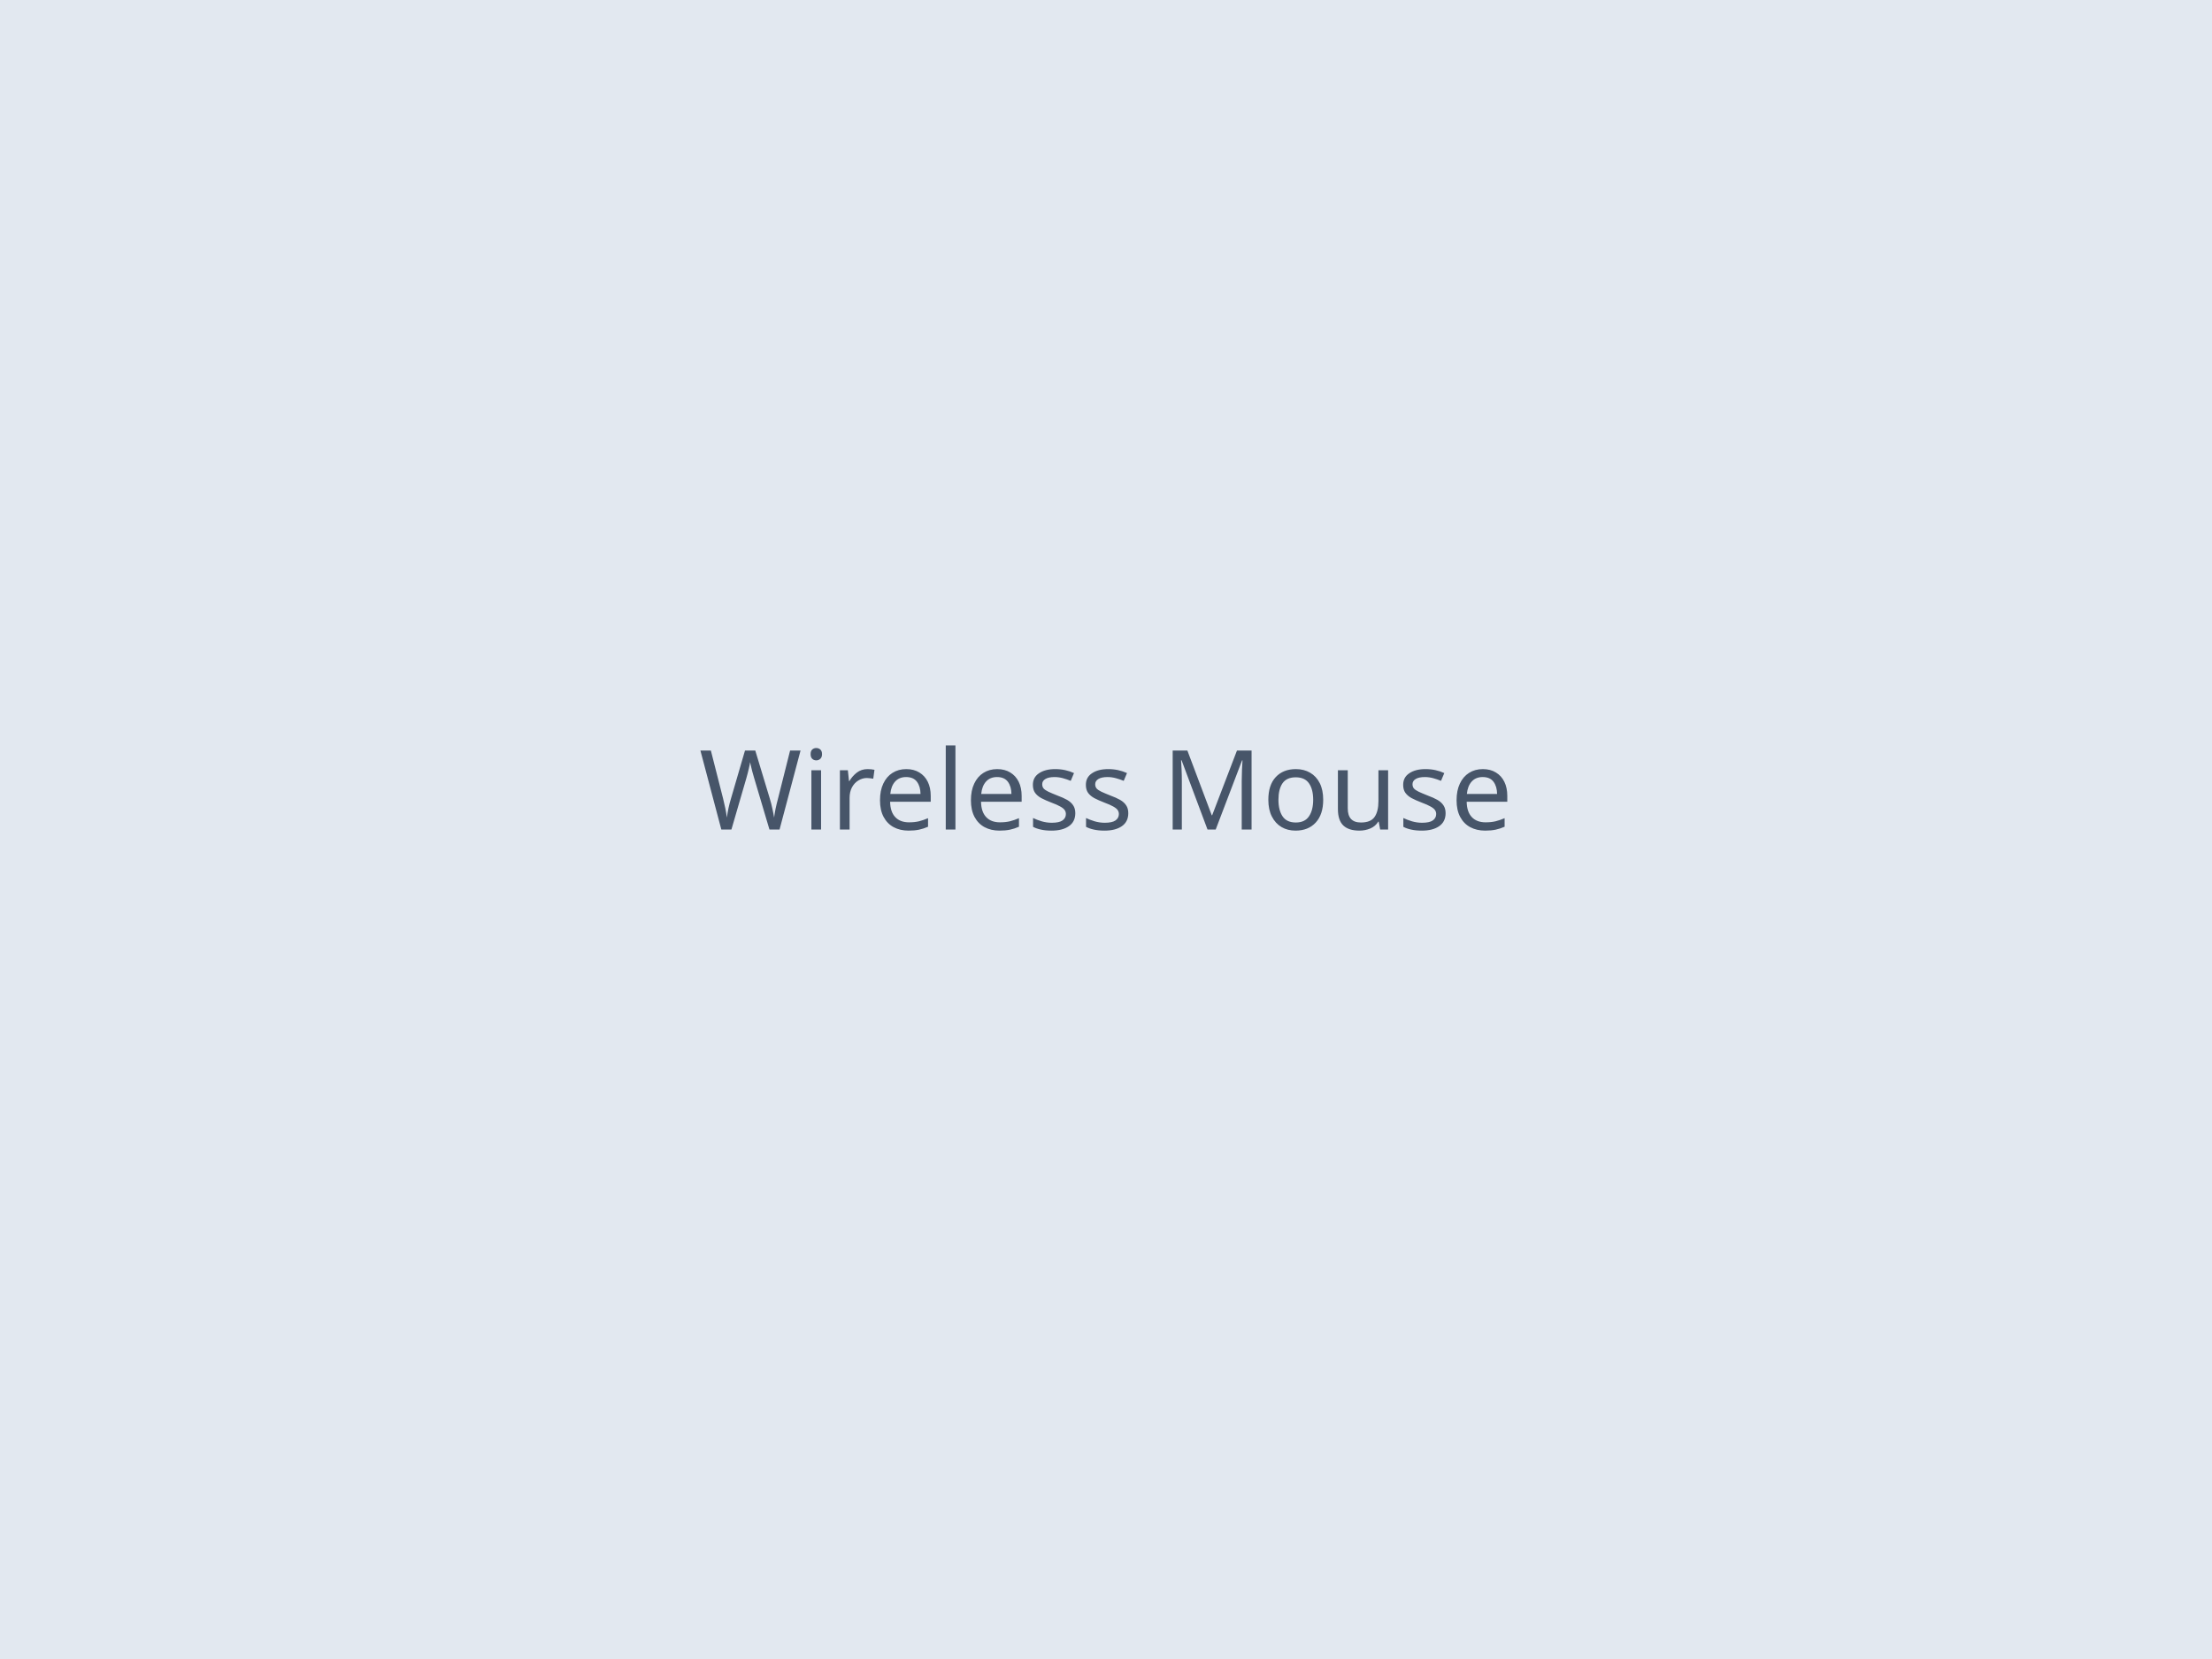
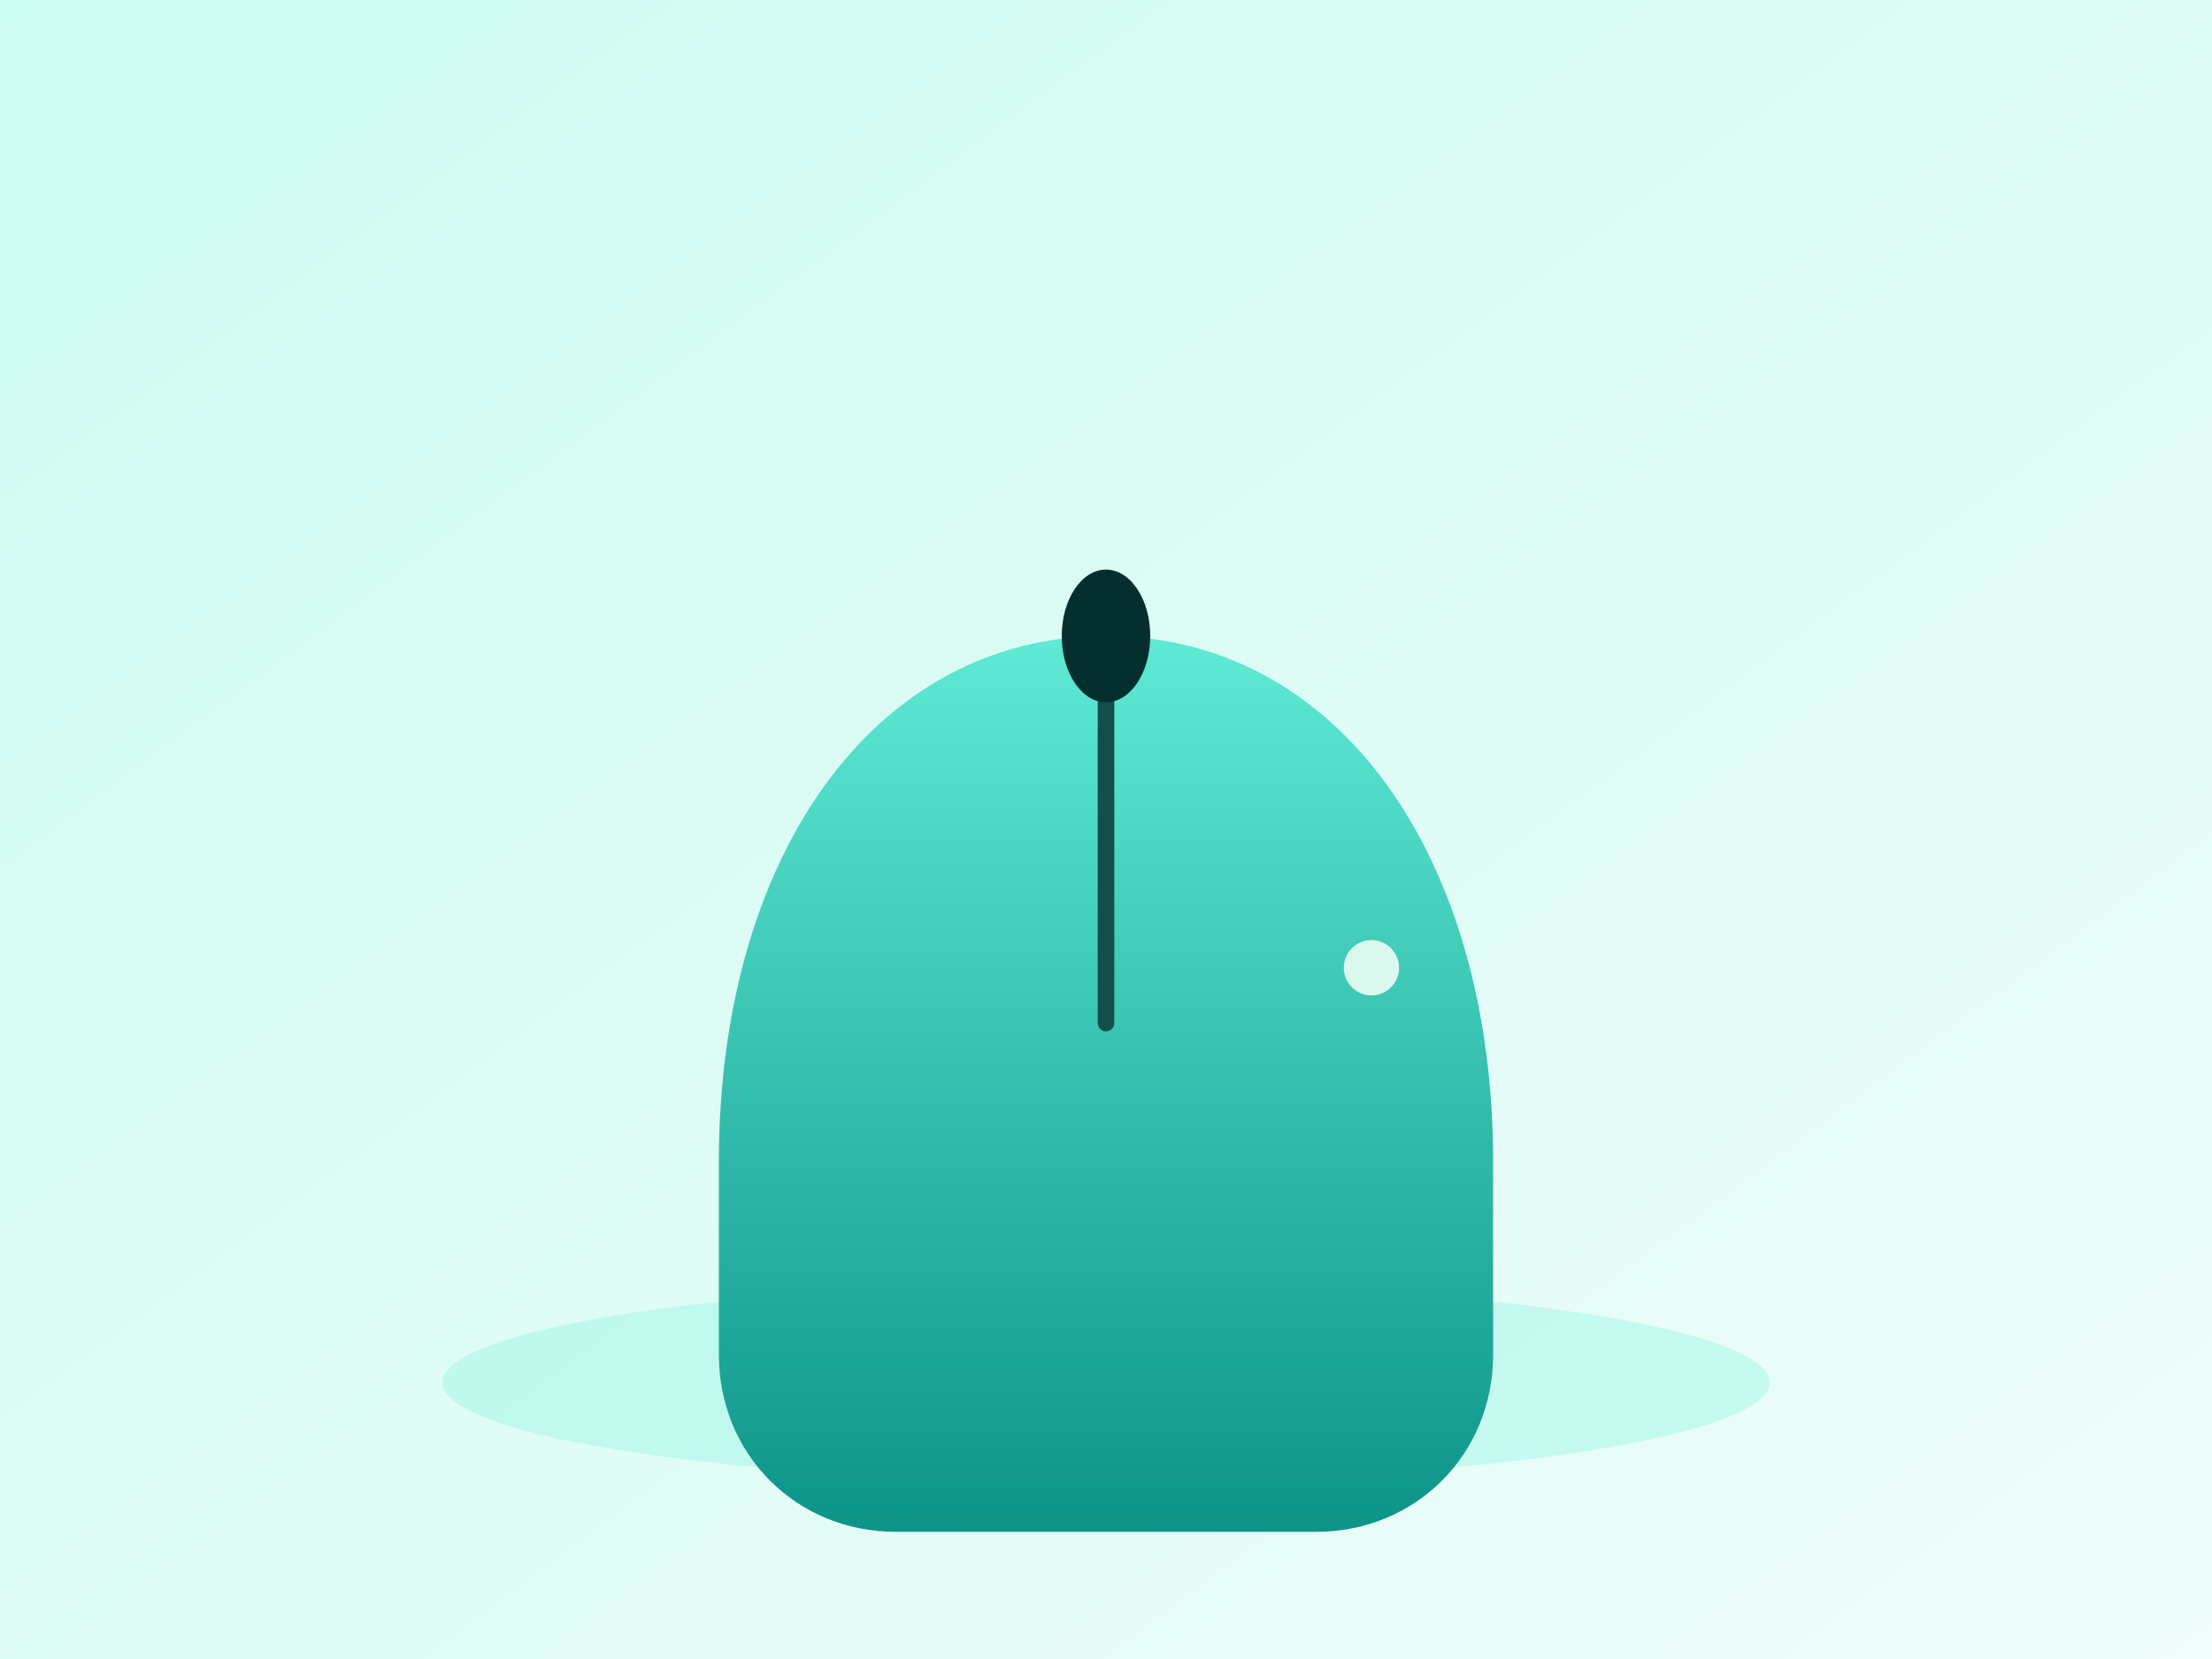
<svg xmlns="http://www.w3.org/2000/svg" width="400" height="300" viewBox="0 0 400 300" role="img" aria-label="Wireless Mouse">
-   <rect width="400" height="300" fill="#e2e8f0" />
-   <text x="200" y="150" text-anchor="middle" fill="#475569" font-family="sans-serif" font-size="20">Wireless Mouse</text>
+   <defs>
+     <linearGradient id="bg" x1="0%" y1="0%" x2="100%" y2="100%">
+       <stop offset="0%" stop-color="#ccfbf1" />
+       <stop offset="100%" stop-color="#f0fdfa" />
+     </linearGradient>
+     <linearGradient id="body" x1="0%" y1="0%" x2="0%" y2="100%">
+       <stop offset="0%" stop-color="#5eead4" />
+       <stop offset="100%" stop-color="#0d9488" />
+     </linearGradient>
+   </defs>
+   <rect width="400" height="300" fill="url(#bg)" />
+   <ellipse cx="200" cy="250" rx="120" ry="18" fill="#99f6e4" opacity="0.45" />
+   <path d="M130 210c0-55 28-95 70-95s70 40 70 95v35c0 18-14 32-32 32h-76c-18 0-32-14-32-32v-35z" fill="url(#body)" />
+   <path d="M200 115v70" stroke="#134e4a" stroke-width="3" stroke-linecap="round" />
+   <ellipse cx="200" cy="115" rx="8" ry="12" fill="#042f2e" />
+   <circle cx="248" cy="175" r="5" fill="#ecfdf5" opacity="0.9" />
</svg>
